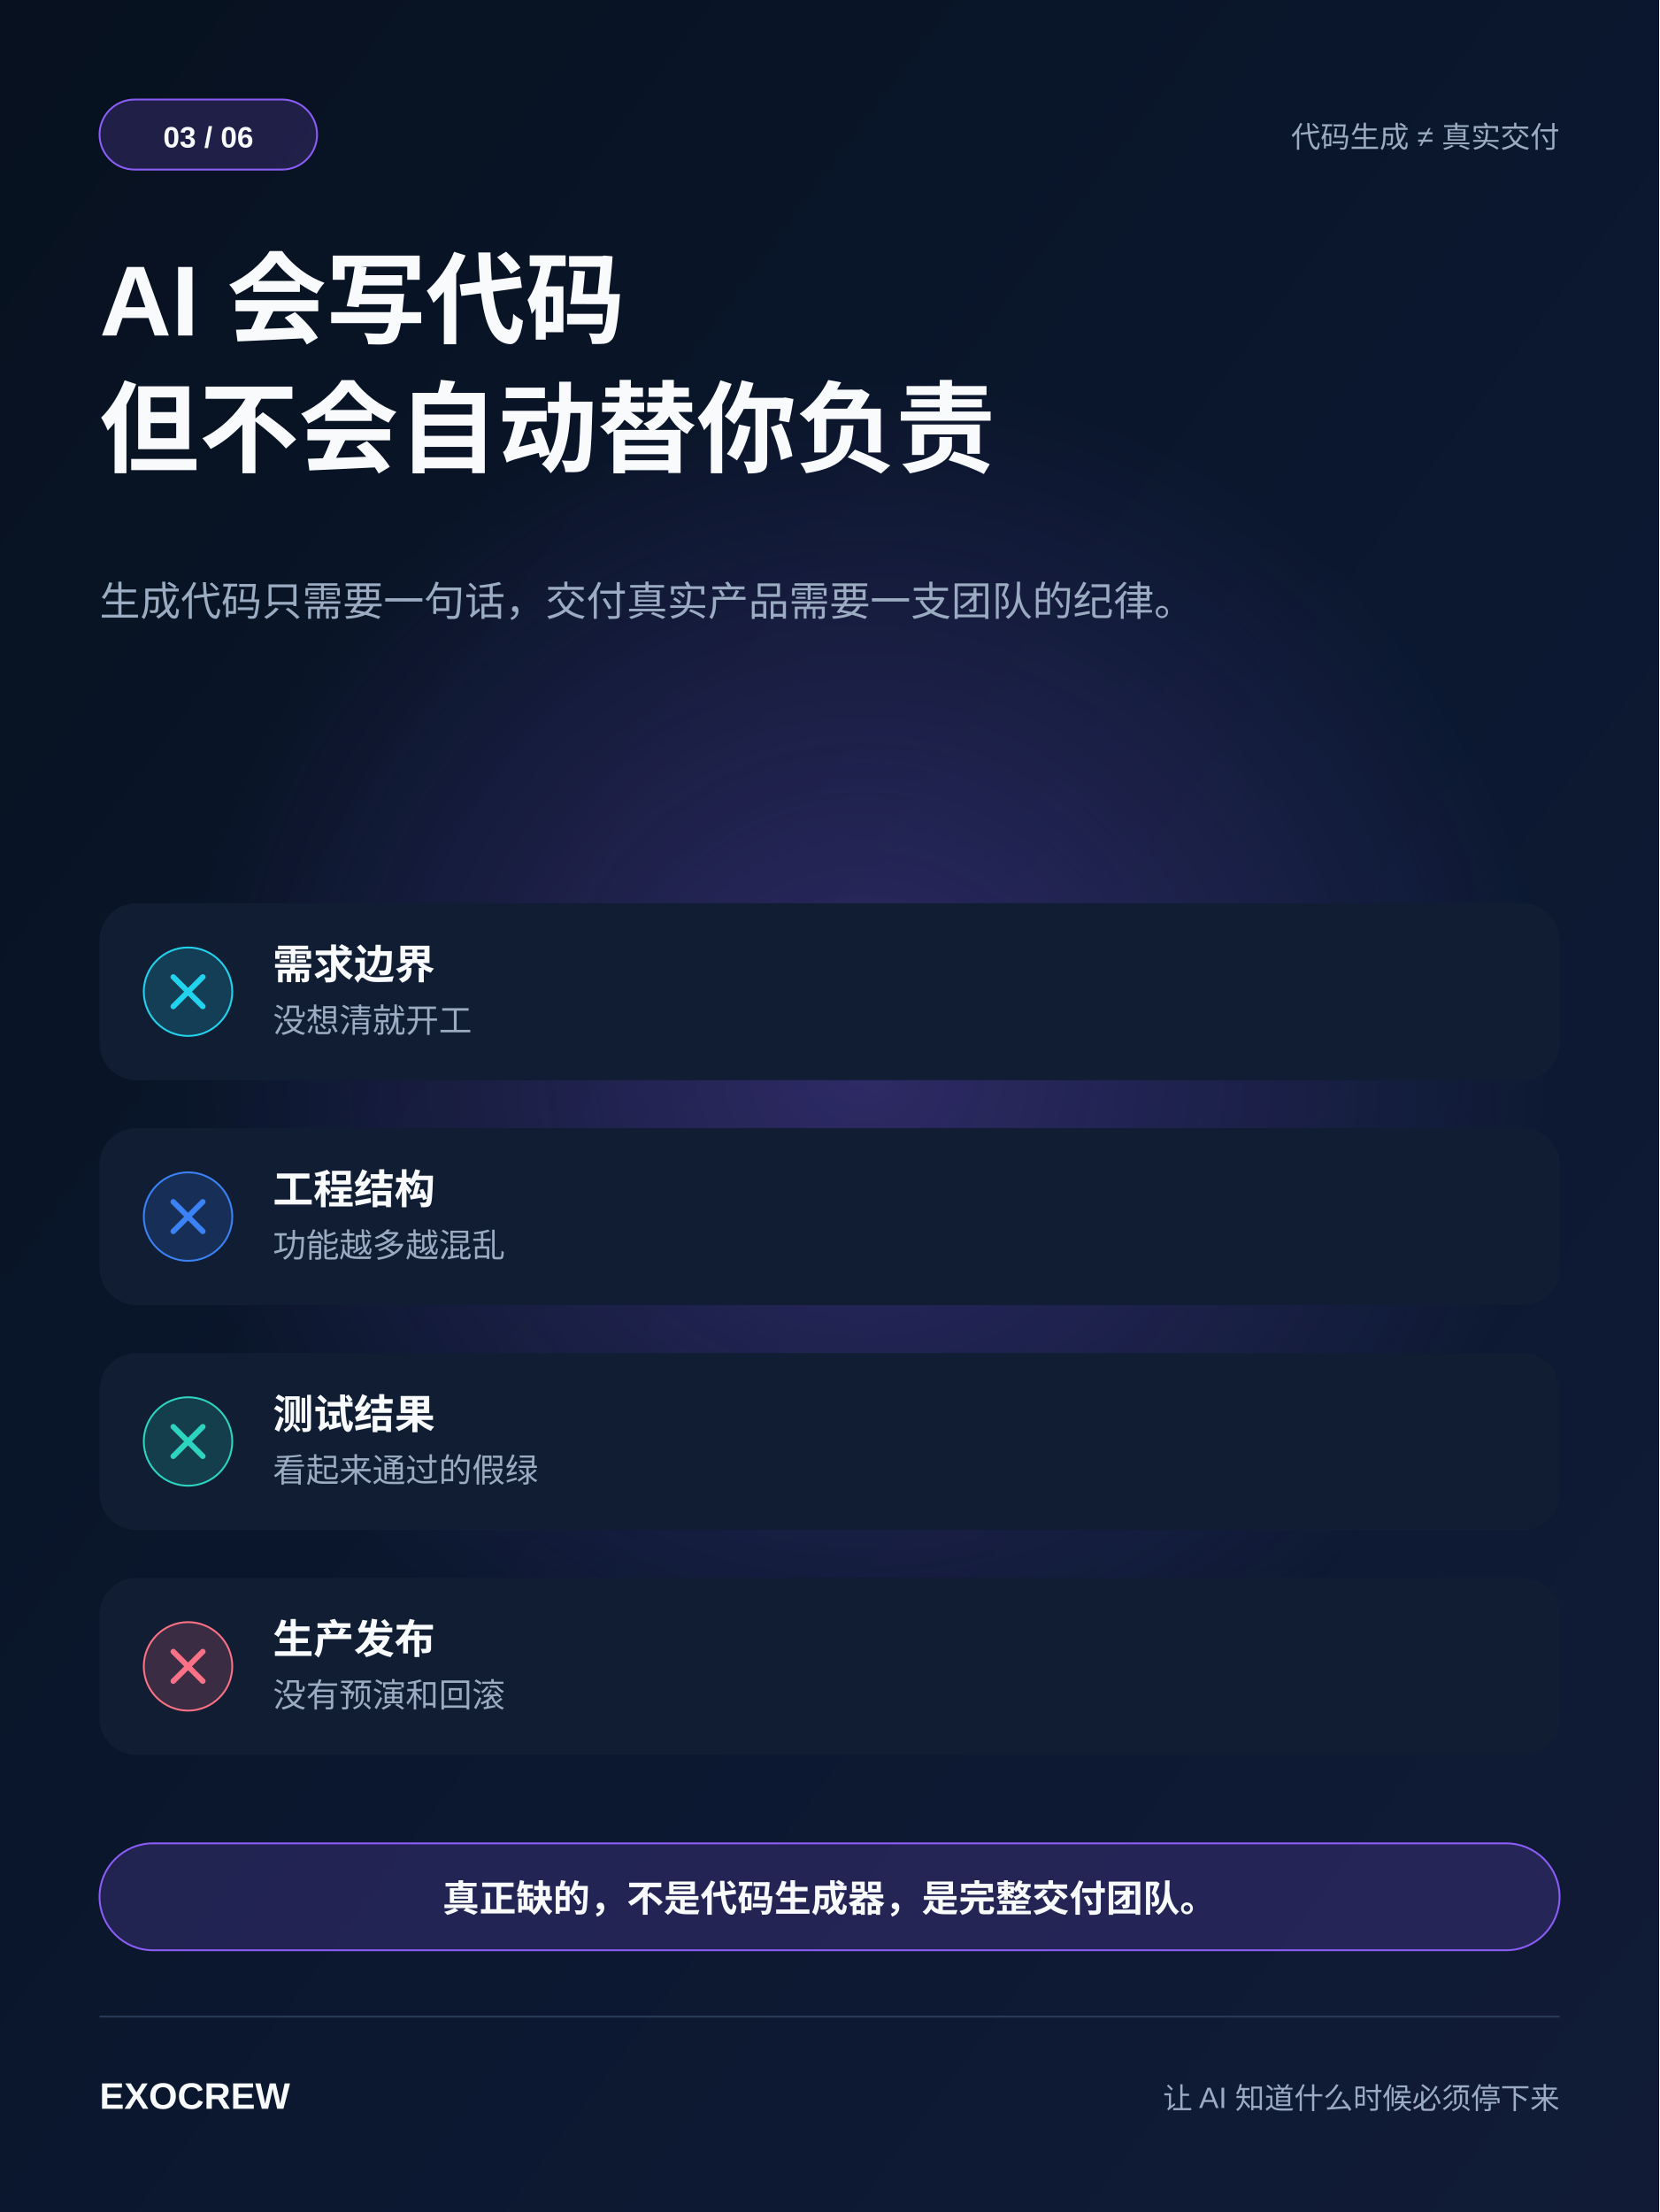
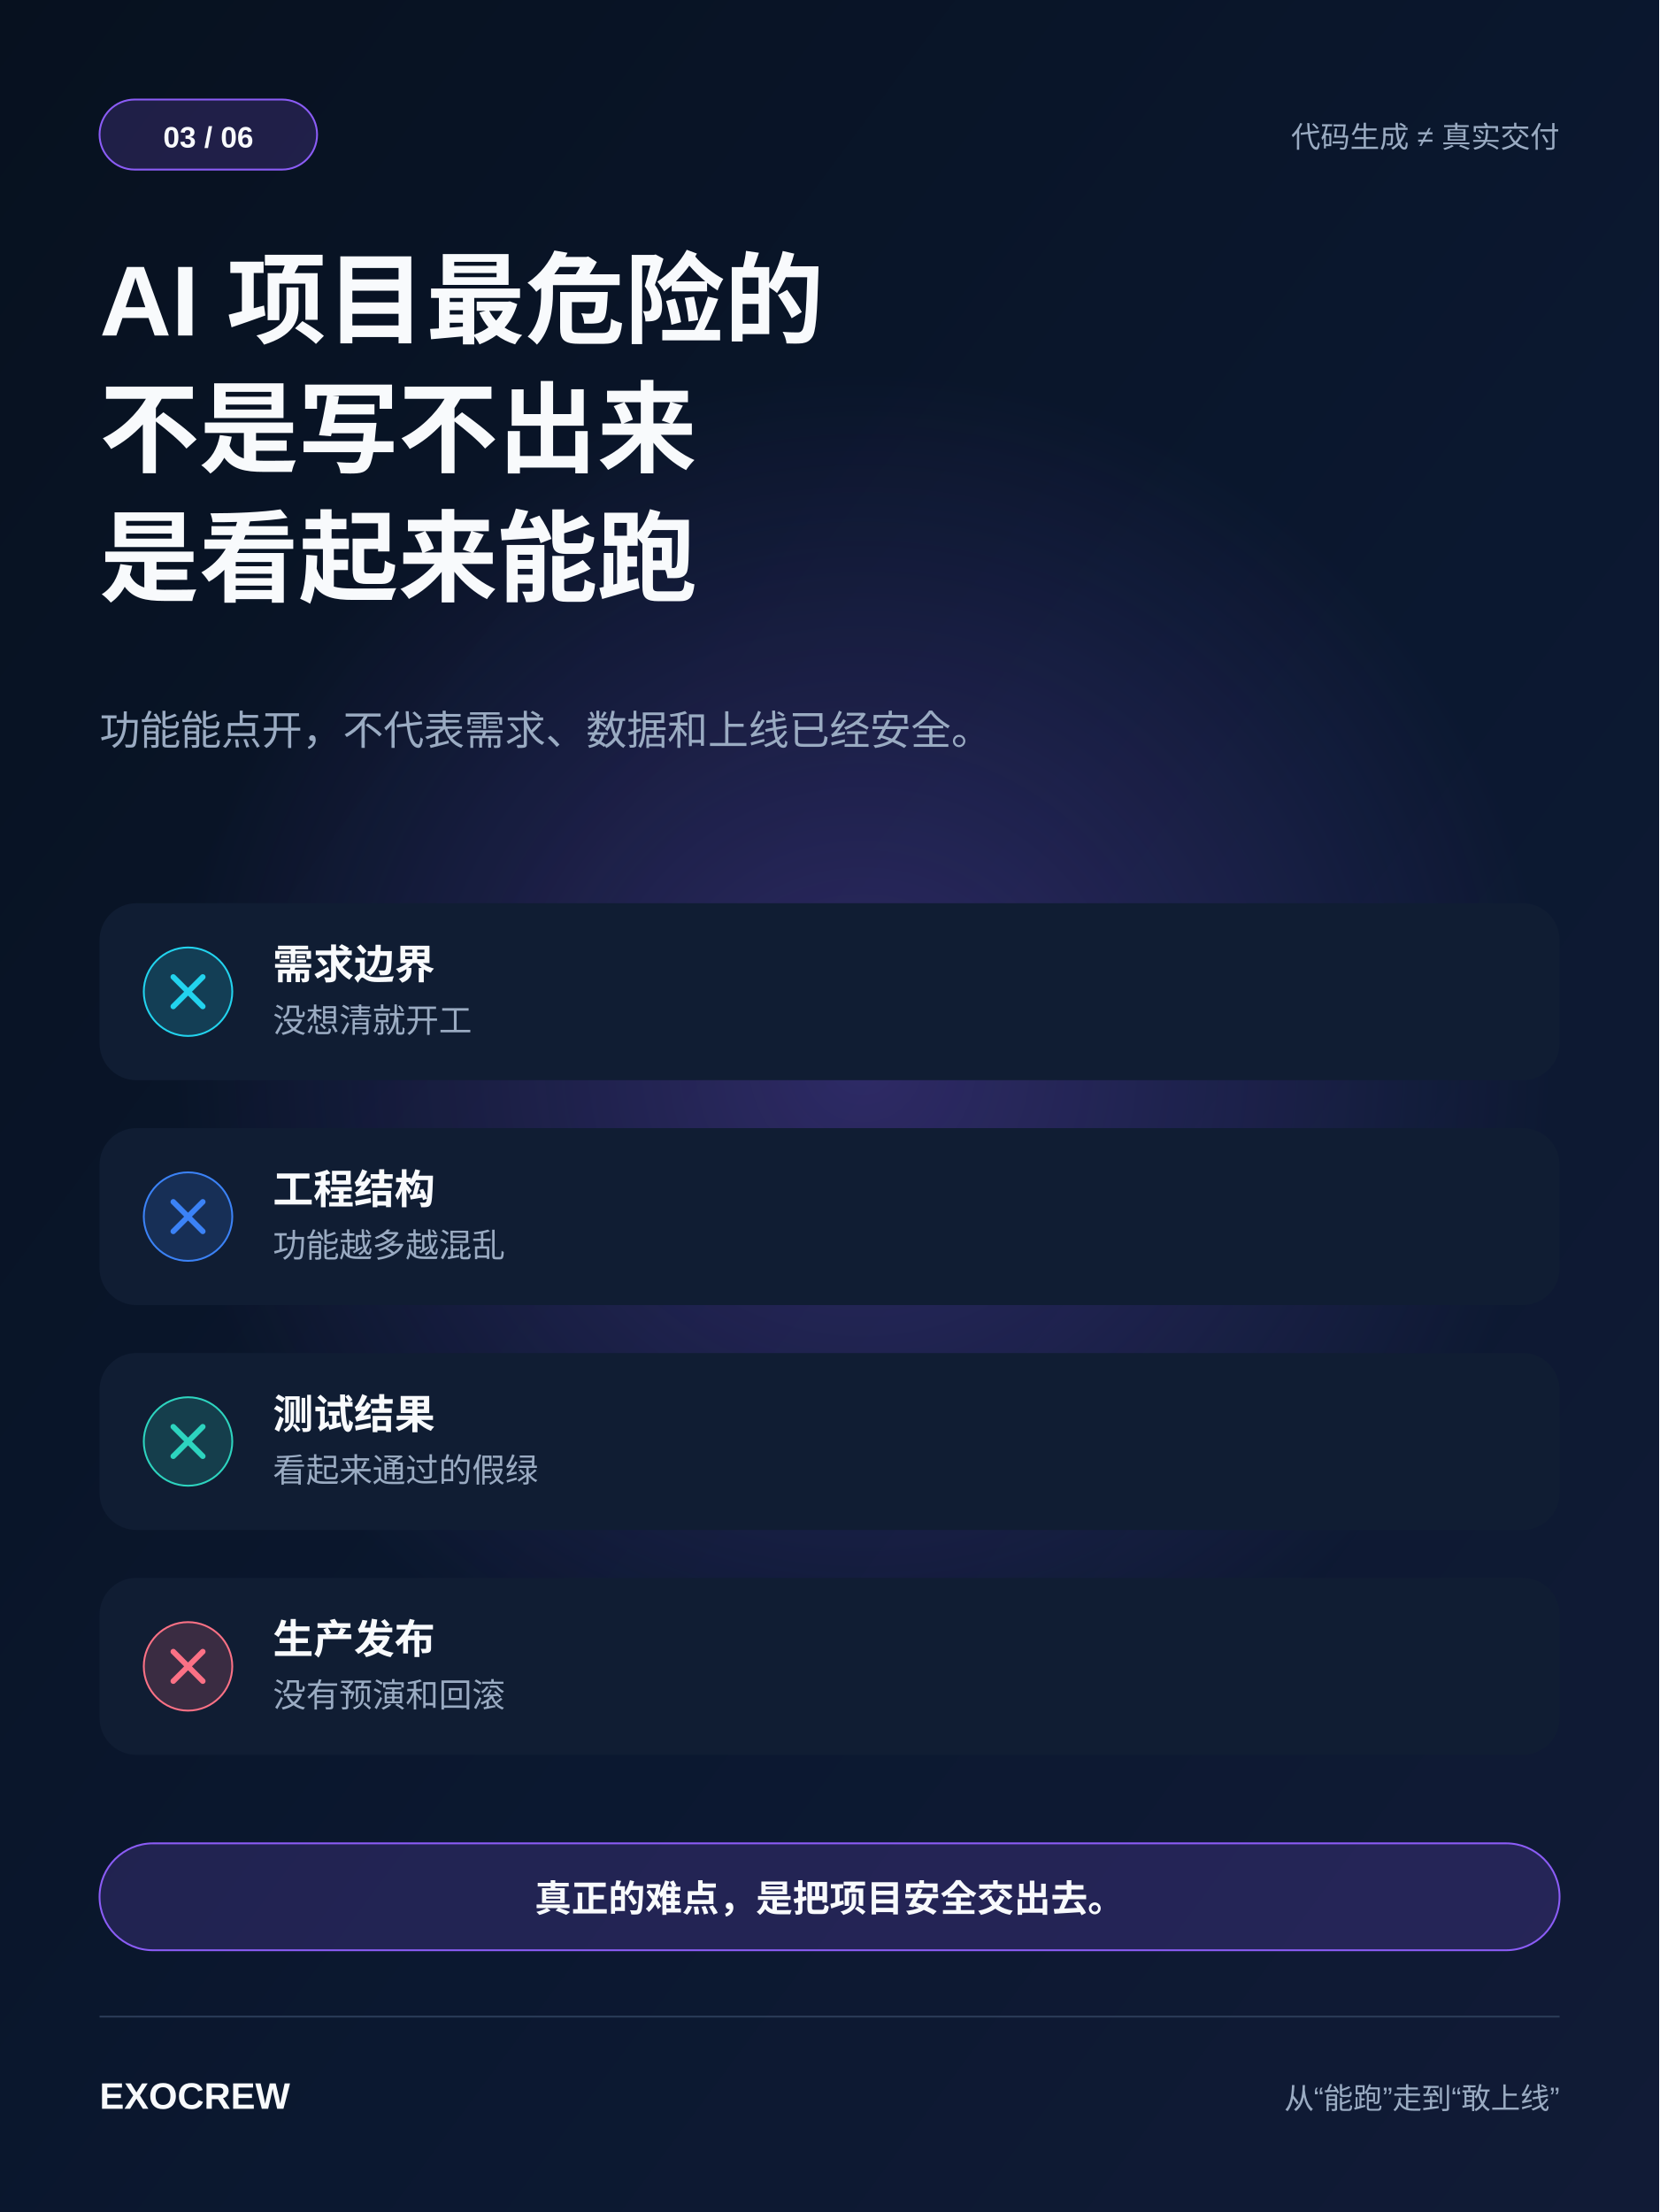
<svg xmlns="http://www.w3.org/2000/svg" width="900" height="1200" viewBox="0 0 900 1200" role="img" aria-labelledby="title desc">
  <defs>
    <linearGradient id="bg" x1="0" y1="0" x2="1" y2="1">
      <stop offset="0" stop-color="#07111f" />
      <stop offset="0.58" stop-color="#0b1830" />
      <stop offset="1" stop-color="#111b36" />
    </linearGradient>
    <radialGradient id="glow" cx="50%" cy="50%" r="50%">
      <stop offset="0" stop-color="#8b5cf6" stop-opacity="0.28" />
      <stop offset="1" stop-color="#8b5cf6" stop-opacity="0" />
    </radialGradient>
    <filter id="shadow" x="-20%" y="-20%" width="140%" height="140%">
      <feDropShadow dx="0" dy="12" stdDeviation="18" flood-color="#020617" flood-opacity="0.42" />
    </filter>
  </defs>
  <rect width="900" height="1200" rx="0" fill="url(#bg)" />
  <circle cx="468" cy="576" r="378" fill="url(#glow)" />
  <g font-family="-apple-system,BlinkMacSystemFont,'Segoe UI','PingFang SC','Microsoft YaHei',Arial,sans-serif">
    <rect x="54" y="54" width="118" height="38" rx="19" fill="#8b5cf6" fill-opacity="0.18" stroke="#8b5cf6" />
    <text x="113" y="80" fill="#f8fafc" font-size="16" font-weight="700" text-anchor="middle">03 / 06</text>
    <text x="846" y="80" fill="#9aabc2" font-size="16" text-anchor="end">代码生成 ≠ 真实交付</text>
-     <text x="54" y="182" fill="#f8fafc" font-size="54" font-weight="700" text-anchor="start">AI 会写代码</text>
-     <text x="54" y="252" fill="#f8fafc" font-size="54" font-weight="700" text-anchor="start">但不会自动替你负责</text>
-     <text x="54" y="334" fill="#9aabc2" font-size="22" font-weight="400" text-anchor="start">生成代码只需要一句话，交付真实产品需要一支团队的纪律。</text>
+     <text x="54" y="182" fill="#f8fafc" font-size="54" font-weight="700" text-anchor="start">AI 项目最危险的</text>
+     <text x="54" y="252" fill="#f8fafc" font-size="54" font-weight="700" text-anchor="start">不是写不出来</text>
+     <text x="54" y="322" fill="#f8fafc" font-size="54" font-weight="700" text-anchor="start">是看起来能跑</text>
+     <text x="54" y="404" fill="#9aabc2" font-size="22" font-weight="400" text-anchor="start">功能能点开，不代表需求、数据和上线已经安全。</text>
    <rect x="54" y="490" width="792" height="96" rx="20" fill="#101d33" />
    <circle cx="102" cy="538" r="24" fill="#22d3ee" fill-opacity="0.18" stroke="#22d3ee" />
    <path d="M94 530 L110 546 M110 530 L94 546" stroke="#22d3ee" stroke-width="3" stroke-linecap="round" />
    <text x="148" y="531" fill="#f8fafc" font-size="22" font-weight="700">需求边界</text>
    <text x="148" y="560" fill="#9aabc2" font-size="18">没想清就开工</text>
    <rect x="54" y="612" width="792" height="96" rx="20" fill="#101d33" />
    <circle cx="102" cy="660" r="24" fill="#3b82f6" fill-opacity="0.18" stroke="#3b82f6" />
    <path d="M94 652 L110 668 M110 652 L94 668" stroke="#3b82f6" stroke-width="3" stroke-linecap="round" />
    <text x="148" y="653" fill="#f8fafc" font-size="22" font-weight="700">工程结构</text>
    <text x="148" y="682" fill="#9aabc2" font-size="18">功能越多越混乱</text>
    <rect x="54" y="734" width="792" height="96" rx="20" fill="#101d33" />
    <circle cx="102" cy="782" r="24" fill="#2dd4bf" fill-opacity="0.18" stroke="#2dd4bf" />
    <path d="M94 774 L110 790 M110 774 L94 790" stroke="#2dd4bf" stroke-width="3" stroke-linecap="round" />
    <text x="148" y="775" fill="#f8fafc" font-size="22" font-weight="700">测试结果</text>
    <text x="148" y="804" fill="#9aabc2" font-size="18">看起来通过的假绿</text>
    <rect x="54" y="856" width="792" height="96" rx="20" fill="#101d33" />
    <circle cx="102" cy="904" r="24" fill="#fb7185" fill-opacity="0.18" stroke="#fb7185" />
    <path d="M94 896 L110 912 M110 896 L94 912" stroke="#fb7185" stroke-width="3" stroke-linecap="round" />
    <text x="148" y="897" fill="#f8fafc" font-size="22" font-weight="700">生产发布</text>
    <text x="148" y="926" fill="#9aabc2" font-size="18">没有预演和回滚</text>
    <rect x="54" y="1000" width="792" height="58" rx="29" fill="#8b5cf6" fill-opacity="0.18" stroke="#8b5cf6" />
-     <text x="450" y="1037" fill="#f8fafc" font-size="20" font-weight="700" text-anchor="middle">真正缺的，不是代码生成器，是完整交付团队。</text>
+     <text x="450" y="1037" fill="#f8fafc" font-size="20" font-weight="700" text-anchor="middle">真正的难点，是把项目安全交出去。</text>
    <line x1="54" y1="1094" x2="846" y2="1094" stroke="#2a3b57" />
    <text x="54" y="1144" fill="#f8fafc" font-size="20" font-weight="700">EXOCREW</text>
-     <text x="846" y="1144" fill="#9aabc2" font-size="16" text-anchor="end">让 AI 知道什么时候必须停下来</text>
+     <text x="846" y="1144" fill="#9aabc2" font-size="16" text-anchor="end">从“能跑”走到“敢上线”</text>
  </g>
</svg>
